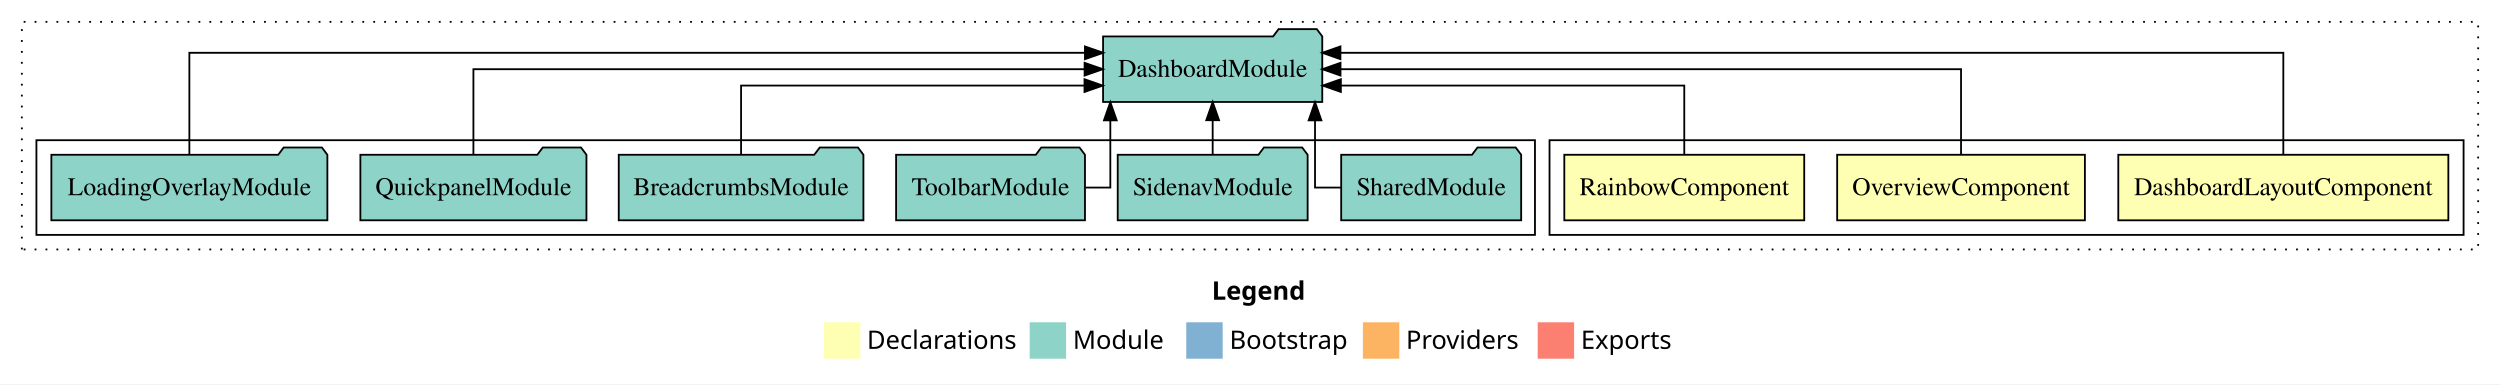
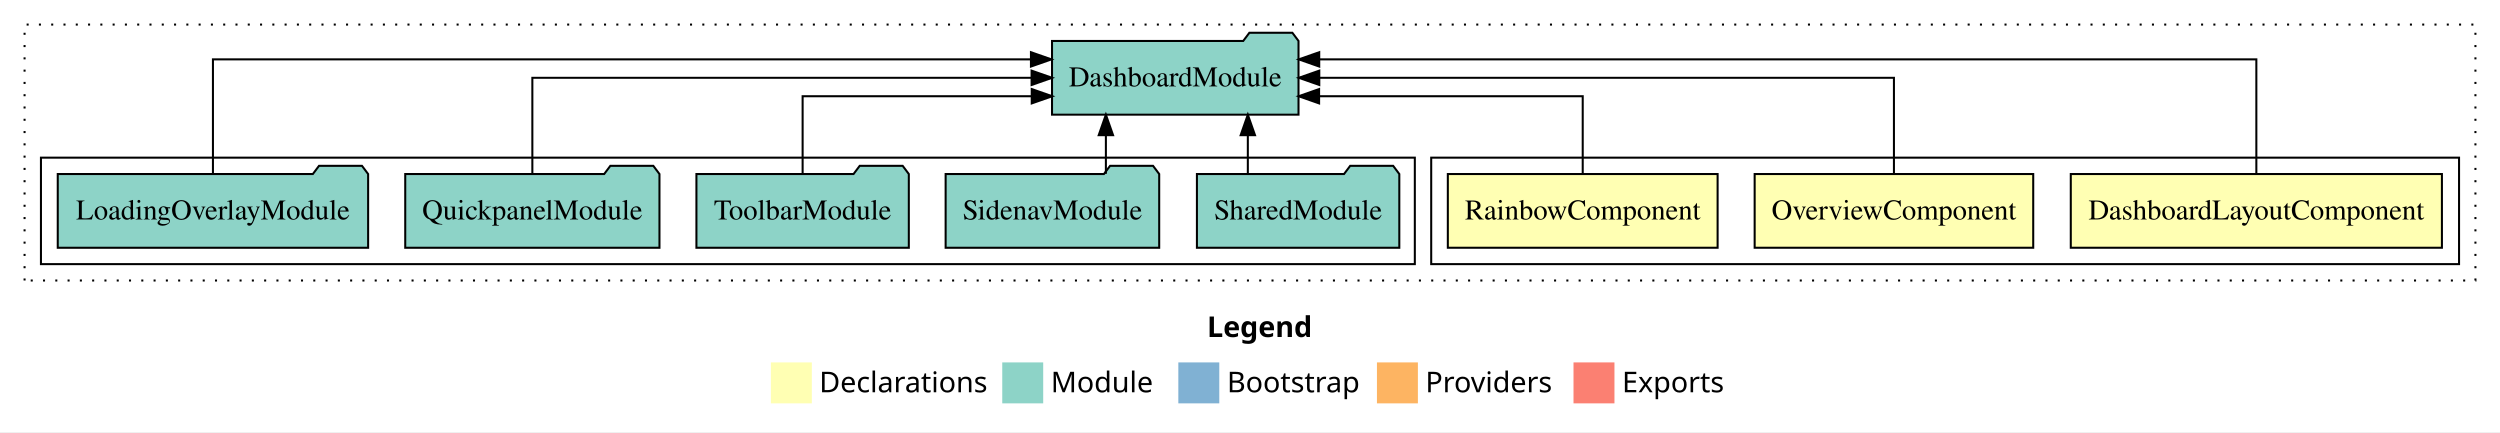
- <svg xmlns="http://www.w3.org/2000/svg" width="1373pt" height="211pt" viewBox="0.00 0.00 1373.00 211.00">
+ <svg xmlns="http://www.w3.org/2000/svg" width="1221pt" height="211pt" viewBox="0.00 0.00 1221.00 211.00">
  <g id="graph0" class="graph" transform="scale(1 1) rotate(0) translate(4 207)">
-     <polygon fill="#ffffff" stroke="transparent" points="-4,4 -4,-207 1369,-207 1369,4 -4,4" />
-     <text text-anchor="start" x="661.509" y="-42.4" font-family="sans-serif" font-weight="bold" font-size="14.00" fill="#000000">Legend</text>
-     <polygon fill="#ffffb3" stroke="transparent" points="448.5,-10 448.5,-30 468.5,-30 468.5,-10 448.5,-10" />
-     <text text-anchor="start" x="472.129" y="-15.4" font-family="sans-serif" font-size="14.00" fill="#000000">  Declarations</text>
-     <polygon fill="#8dd3c7" stroke="transparent" points="561.5,-10 561.5,-30 581.5,-30 581.5,-10 561.5,-10" />
-     <text text-anchor="start" x="585.225" y="-15.4" font-family="sans-serif" font-size="14.00" fill="#000000">  Module</text>
-     <polygon fill="#80b1d3" stroke="transparent" points="647.5,-10 647.5,-30 667.5,-30 667.5,-10 647.5,-10" />
-     <text text-anchor="start" x="671.281" y="-15.4" font-family="sans-serif" font-size="14.00" fill="#000000">  Bootstrap</text>
-     <polygon fill="#fdb462" stroke="transparent" points="744.5,-10 744.5,-30 764.5,-30 764.5,-10 744.5,-10" />
-     <text text-anchor="start" x="768.173" y="-15.4" font-family="sans-serif" font-size="14.00" fill="#000000">  Providers</text>
-     <polygon fill="#fb8072" stroke="transparent" points="840.5,-10 840.5,-30 860.5,-30 860.5,-10 840.5,-10" />
-     <text text-anchor="start" x="864.226" y="-15.4" font-family="sans-serif" font-size="14.00" fill="#000000">  Exports</text>
+     <polygon fill="#ffffff" stroke="transparent" points="-4,4 -4,-207 1217,-207 1217,4 -4,4" />
+     <text text-anchor="start" x="585.509" y="-42.4" font-family="sans-serif" font-weight="bold" font-size="14.00" fill="#000000">Legend</text>
+     <polygon fill="#ffffb3" stroke="transparent" points="372.5,-10 372.5,-30 392.5,-30 392.5,-10 372.5,-10" />
+     <text text-anchor="start" x="396.129" y="-15.4" font-family="sans-serif" font-size="14.00" fill="#000000">  Declarations</text>
+     <polygon fill="#8dd3c7" stroke="transparent" points="485.5,-10 485.5,-30 505.5,-30 505.5,-10 485.5,-10" />
+     <text text-anchor="start" x="509.225" y="-15.4" font-family="sans-serif" font-size="14.00" fill="#000000">  Module</text>
+     <polygon fill="#80b1d3" stroke="transparent" points="571.5,-10 571.5,-30 591.5,-30 591.5,-10 571.5,-10" />
+     <text text-anchor="start" x="595.281" y="-15.4" font-family="sans-serif" font-size="14.00" fill="#000000">  Bootstrap</text>
+     <polygon fill="#fdb462" stroke="transparent" points="668.5,-10 668.5,-30 688.5,-30 688.5,-10 668.5,-10" />
+     <text text-anchor="start" x="692.173" y="-15.4" font-family="sans-serif" font-size="14.00" fill="#000000">  Providers</text>
+     <polygon fill="#fb8072" stroke="transparent" points="764.5,-10 764.5,-30 784.5,-30 784.5,-10 764.5,-10" />
+     <text text-anchor="start" x="788.226" y="-15.4" font-family="sans-serif" font-size="14.00" fill="#000000">  Exports</text>
    <g id="clust1" class="cluster">
-       <polygon fill="none" stroke="#000000" stroke-dasharray="1,5" points="8,-70 8,-195 1357,-195 1357,-70 8,-70" />
+       <polygon fill="none" stroke="#000000" stroke-dasharray="1,5" points="8,-70 8,-195 1205,-195 1205,-70 8,-70" />
    </g>
    <g id="clust2" class="cluster">
-       <polygon fill="none" stroke="#000000" points="847,-78 847,-130 1349,-130 1349,-78 847,-78" />
+       <polygon fill="none" stroke="#000000" points="695,-78 695,-130 1197,-130 1197,-78 695,-78" />
    </g>
    <g id="clust6" class="cluster">
-       <polygon fill="none" stroke="#000000" points="16,-78 16,-130 839,-130 839,-78 16,-78" />
+       <polygon fill="none" stroke="#000000" points="16,-78 16,-130 687,-130 687,-78 16,-78" />
    </g>
    <g id="node1" class="node">
-       <polygon fill="#ffffb3" stroke="#000000" points="1340.632,-122 1159.368,-122 1159.368,-86 1340.632,-86 1340.632,-122" />
-       <text text-anchor="middle" x="1250" y="-99.8" font-family="Times,serif" font-size="14.00" fill="#000000">DashboardLayoutComponent</text>
+       <polygon fill="#ffffb3" stroke="#000000" points="1188.632,-122 1007.368,-122 1007.368,-86 1188.632,-86 1188.632,-122" />
+       <text text-anchor="middle" x="1098" y="-99.8" font-family="Times,serif" font-size="14.00" fill="#000000">DashboardLayoutComponent</text>
    </g>
    <g id="node4" class="node">
-       <polygon fill="#8dd3c7" stroke="#000000" points="722.191,-187 719.191,-191 698.191,-191 695.191,-187 601.809,-187 601.809,-151 722.191,-151 722.191,-187" />
-       <text text-anchor="middle" x="662" y="-164.8" font-family="Times,serif" font-size="14.00" fill="#000000">DashboardModule</text>
+       <polygon fill="#8dd3c7" stroke="#000000" points="630.191,-187 627.191,-191 606.191,-191 603.191,-187 509.809,-187 509.809,-151 630.191,-151 630.191,-187" />
+       <text text-anchor="middle" x="570" y="-164.8" font-family="Times,serif" font-size="14.00" fill="#000000">DashboardModule</text>
    </g>
    <g id="edge1" class="edge">
-       <path fill="none" stroke="#000000" d="M1250,-122.292C1250,-144.206 1250,-178 1250,-178 1250,-178 732.163,-178 732.163,-178" />
-       <polygon fill="#000000" stroke="#000000" points="732.163,-174.5 722.163,-178 732.163,-181.5 732.163,-174.5" />
+       <path fill="none" stroke="#000000" d="M1098,-122.292C1098,-144.206 1098,-178 1098,-178 1098,-178 640.311,-178 640.311,-178" />
+       <polygon fill="#000000" stroke="#000000" points="640.311,-174.5 630.311,-178 640.311,-181.5 640.311,-174.5" />
    </g>
    <g id="node2" class="node">
-       <polygon fill="#ffffb3" stroke="#000000" points="1141.027,-122 1004.973,-122 1004.973,-86 1141.027,-86 1141.027,-122" />
-       <text text-anchor="middle" x="1073" y="-99.8" font-family="Times,serif" font-size="14.00" fill="#000000">OverviewComponent</text>
+       <polygon fill="#ffffb3" stroke="#000000" points="989.027,-122 852.973,-122 852.973,-86 989.027,-86 989.027,-122" />
+       <text text-anchor="middle" x="921" y="-99.8" font-family="Times,serif" font-size="14.00" fill="#000000">OverviewComponent</text>
    </g>
    <g id="edge2" class="edge">
-       <path fill="none" stroke="#000000" d="M1073,-122.106C1073,-141.339 1073,-169 1073,-169 1073,-169 732.203,-169 732.203,-169" />
-       <polygon fill="#000000" stroke="#000000" points="732.203,-165.5 722.203,-169 732.203,-172.5 732.203,-165.5" />
+       <path fill="none" stroke="#000000" d="M921,-122.106C921,-141.339 921,-169 921,-169 921,-169 640.339,-169 640.339,-169" />
+       <polygon fill="#000000" stroke="#000000" points="640.339,-165.5 630.339,-169 640.339,-172.5 640.339,-165.5" />
    </g>
    <g id="node3" class="node">
-       <polygon fill="#ffffb3" stroke="#000000" points="986.881,-122 855.119,-122 855.119,-86 986.881,-86 986.881,-122" />
-       <text text-anchor="middle" x="921" y="-99.8" font-family="Times,serif" font-size="14.00" fill="#000000">RainbowComponent</text>
+       <polygon fill="#ffffb3" stroke="#000000" points="834.881,-122 703.119,-122 703.119,-86 834.881,-86 834.881,-122" />
+       <text text-anchor="middle" x="769" y="-99.8" font-family="Times,serif" font-size="14.00" fill="#000000">RainbowComponent</text>
    </g>
    <g id="edge3" class="edge">
-       <path fill="none" stroke="#000000" d="M921,-122.027C921,-138.398 921,-160 921,-160 921,-160 732.397,-160 732.397,-160" />
-       <polygon fill="#000000" stroke="#000000" points="732.397,-156.5 722.397,-160 732.397,-163.5 732.397,-156.5" />
+       <path fill="none" stroke="#000000" d="M769,-122.027C769,-138.398 769,-160 769,-160 769,-160 640.247,-160 640.247,-160" />
+       <polygon fill="#000000" stroke="#000000" points="640.247,-156.5 630.247,-160 640.247,-163.5 640.247,-156.5" />
    </g>
    <g id="node5" class="node">
-       <polygon fill="#8dd3c7" stroke="#000000" points="831.423,-122 828.423,-126 807.423,-126 804.423,-122 732.577,-122 732.577,-86 831.423,-86 831.423,-122" />
-       <text text-anchor="middle" x="782" y="-99.8" font-family="Times,serif" font-size="14.00" fill="#000000">SharedModule</text>
+       <polygon fill="#8dd3c7" stroke="#000000" points="679.423,-122 676.423,-126 655.423,-126 652.423,-122 580.577,-122 580.577,-86 679.423,-86 679.423,-122" />
+       <text text-anchor="middle" x="630" y="-99.8" font-family="Times,serif" font-size="14.00" fill="#000000">SharedModule</text>
    </g>
    <g id="edge4" class="edge">
-       <path fill="none" stroke="#000000" d="M732.686,-104C724.285,-104 718.211,-104 718.211,-104 718.211,-104 718.211,-140.894 718.211,-140.894" />
-       <polygon fill="#000000" stroke="#000000" points="714.711,-140.894 718.211,-150.894 721.711,-140.894 714.711,-140.894" />
+       <path fill="none" stroke="#000000" d="M605.442,-122.106C605.442,-122.106 605.442,-140.991 605.442,-140.991" />
+       <polygon fill="#000000" stroke="#000000" points="601.942,-140.991 605.442,-150.991 608.942,-140.991 601.942,-140.991" />
    </g>
    <g id="node6" class="node">
-       <polygon fill="#8dd3c7" stroke="#000000" points="714.153,-122 711.153,-126 690.153,-126 687.153,-122 609.847,-122 609.847,-86 714.153,-86 714.153,-122" />
-       <text text-anchor="middle" x="662" y="-99.8" font-family="Times,serif" font-size="14.00" fill="#000000">SidenavModule</text>
+       <polygon fill="#8dd3c7" stroke="#000000" points="562.153,-122 559.153,-126 538.153,-126 535.153,-122 457.847,-122 457.847,-86 562.153,-86 562.153,-122" />
+       <text text-anchor="middle" x="510" y="-99.8" font-family="Times,serif" font-size="14.00" fill="#000000">SidenavModule</text>
    </g>
    <g id="edge5" class="edge">
-       <path fill="none" stroke="#000000" d="M662,-122.106C662,-122.106 662,-140.991 662,-140.991" />
-       <polygon fill="#000000" stroke="#000000" points="658.5,-140.991 662,-150.991 665.5,-140.991 658.5,-140.991" />
+       <path fill="none" stroke="#000000" d="M536.115,-122.106C536.115,-122.106 536.115,-140.991 536.115,-140.991" />
+       <polygon fill="#000000" stroke="#000000" points="532.615,-140.991 536.115,-150.991 539.615,-140.991 532.615,-140.991" />
    </g>
    <g id="node7" class="node">
-       <polygon fill="#8dd3c7" stroke="#000000" points="591.868,-122 588.868,-126 567.868,-126 564.868,-122 488.132,-122 488.132,-86 591.868,-86 591.868,-122" />
-       <text text-anchor="middle" x="540" y="-99.8" font-family="Times,serif" font-size="14.00" fill="#000000">ToolbarModule</text>
+       <polygon fill="#8dd3c7" stroke="#000000" points="439.868,-122 436.868,-126 415.868,-126 412.868,-122 336.132,-122 336.132,-86 439.868,-86 439.868,-122" />
+       <text text-anchor="middle" x="388" y="-99.8" font-family="Times,serif" font-size="14.00" fill="#000000">ToolbarModule</text>
    </g>
    <g id="edge6" class="edge">
-       <path fill="none" stroke="#000000" d="M592.158,-104C600.143,-104 605.789,-104 605.789,-104 605.789,-104 605.789,-140.894 605.789,-140.894" />
-       <polygon fill="#000000" stroke="#000000" points="602.289,-140.894 605.789,-150.894 609.289,-140.894 602.289,-140.894" />
+       <path fill="none" stroke="#000000" d="M388,-122.027C388,-138.398 388,-160 388,-160 388,-160 499.902,-160 499.902,-160" />
+       <polygon fill="#000000" stroke="#000000" points="499.902,-163.5 509.902,-160 499.902,-156.5 499.902,-163.5" />
    </g>
    <g id="node8" class="node">
-       <polygon fill="#8dd3c7" stroke="#000000" points="470.187,-122 467.187,-126 446.187,-126 443.187,-122 335.813,-122 335.813,-86 470.187,-86 470.187,-122" />
-       <text text-anchor="middle" x="403" y="-99.8" font-family="Times,serif" font-size="14.00" fill="#000000">BreadcrumbsModule</text>
-     </g>
-     <g id="edge7" class="edge">
-       <path fill="none" stroke="#000000" d="M403,-122.027C403,-138.398 403,-160 403,-160 403,-160 591.603,-160 591.603,-160" />
-       <polygon fill="#000000" stroke="#000000" points="591.603,-163.5 601.603,-160 591.603,-156.5 591.603,-163.5" />
-     </g>
-     <g id="node9" class="node">
      <polygon fill="#8dd3c7" stroke="#000000" points="318.081,-122 315.081,-126 294.081,-126 291.081,-122 193.919,-122 193.919,-86 318.081,-86 318.081,-122" />
      <text text-anchor="middle" x="256" y="-99.8" font-family="Times,serif" font-size="14.00" fill="#000000">QuickpanelModule</text>
    </g>
-     <g id="edge8" class="edge">
-       <path fill="none" stroke="#000000" d="M256,-122.106C256,-141.339 256,-169 256,-169 256,-169 591.656,-169 591.656,-169" />
-       <polygon fill="#000000" stroke="#000000" points="591.656,-172.5 601.656,-169 591.656,-165.5 591.656,-172.5" />
+     <g id="edge7" class="edge">
+       <path fill="none" stroke="#000000" d="M256,-122.106C256,-141.339 256,-169 256,-169 256,-169 499.829,-169 499.829,-169" />
+       <polygon fill="#000000" stroke="#000000" points="499.829,-172.5 509.829,-169 499.829,-165.5 499.829,-172.5" />
    </g>
-     <g id="node10" class="node">
+     <g id="node9" class="node">
      <polygon fill="#8dd3c7" stroke="#000000" points="175.795,-122 172.795,-126 151.795,-126 148.795,-122 24.205,-122 24.205,-86 175.795,-86 175.795,-122" />
      <text text-anchor="middle" x="100" y="-99.8" font-family="Times,serif" font-size="14.00" fill="#000000">LoadingOverlayModule</text>
    </g>
-     <g id="edge9" class="edge">
-       <path fill="none" stroke="#000000" d="M100,-122.292C100,-144.206 100,-178 100,-178 100,-178 591.856,-178 591.856,-178" />
-       <polygon fill="#000000" stroke="#000000" points="591.856,-181.5 601.856,-178 591.856,-174.5 591.856,-181.5" />
+     <g id="edge8" class="edge">
+       <path fill="none" stroke="#000000" d="M100,-122.292C100,-144.206 100,-178 100,-178 100,-178 499.518,-178 499.518,-178" />
+       <polygon fill="#000000" stroke="#000000" points="499.518,-181.5 509.518,-178 499.518,-174.5 499.518,-181.5" />
    </g>
  </g>
</svg>
